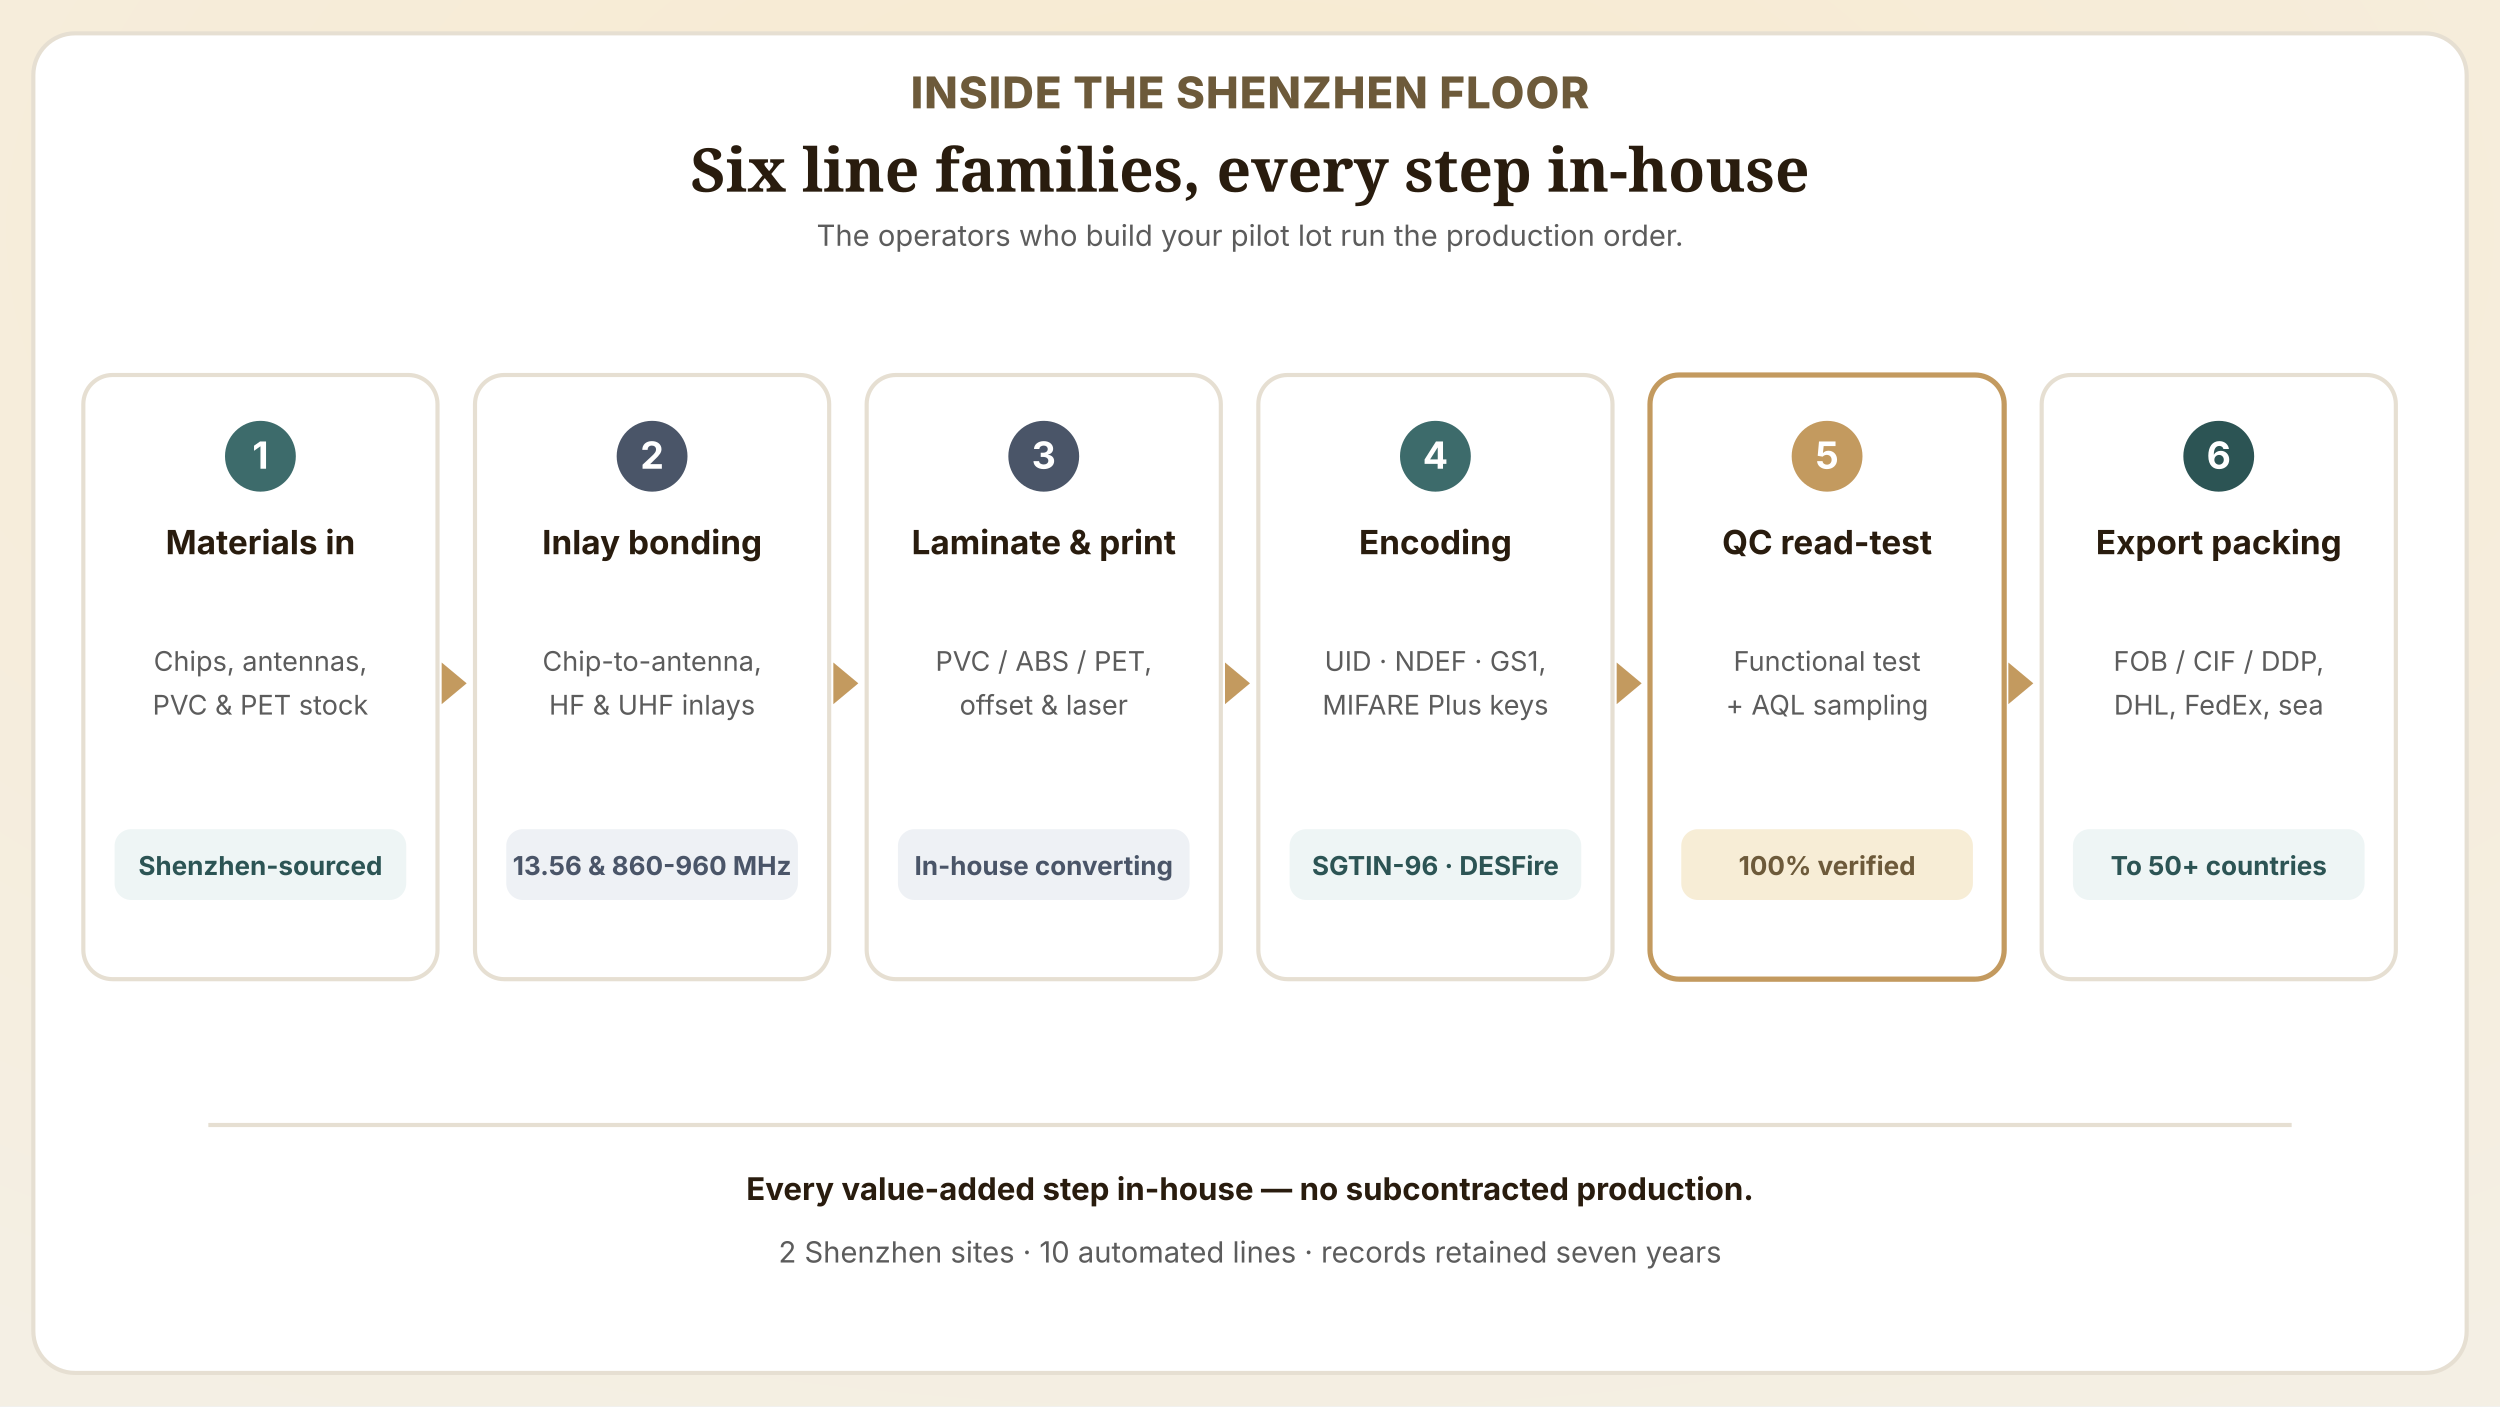
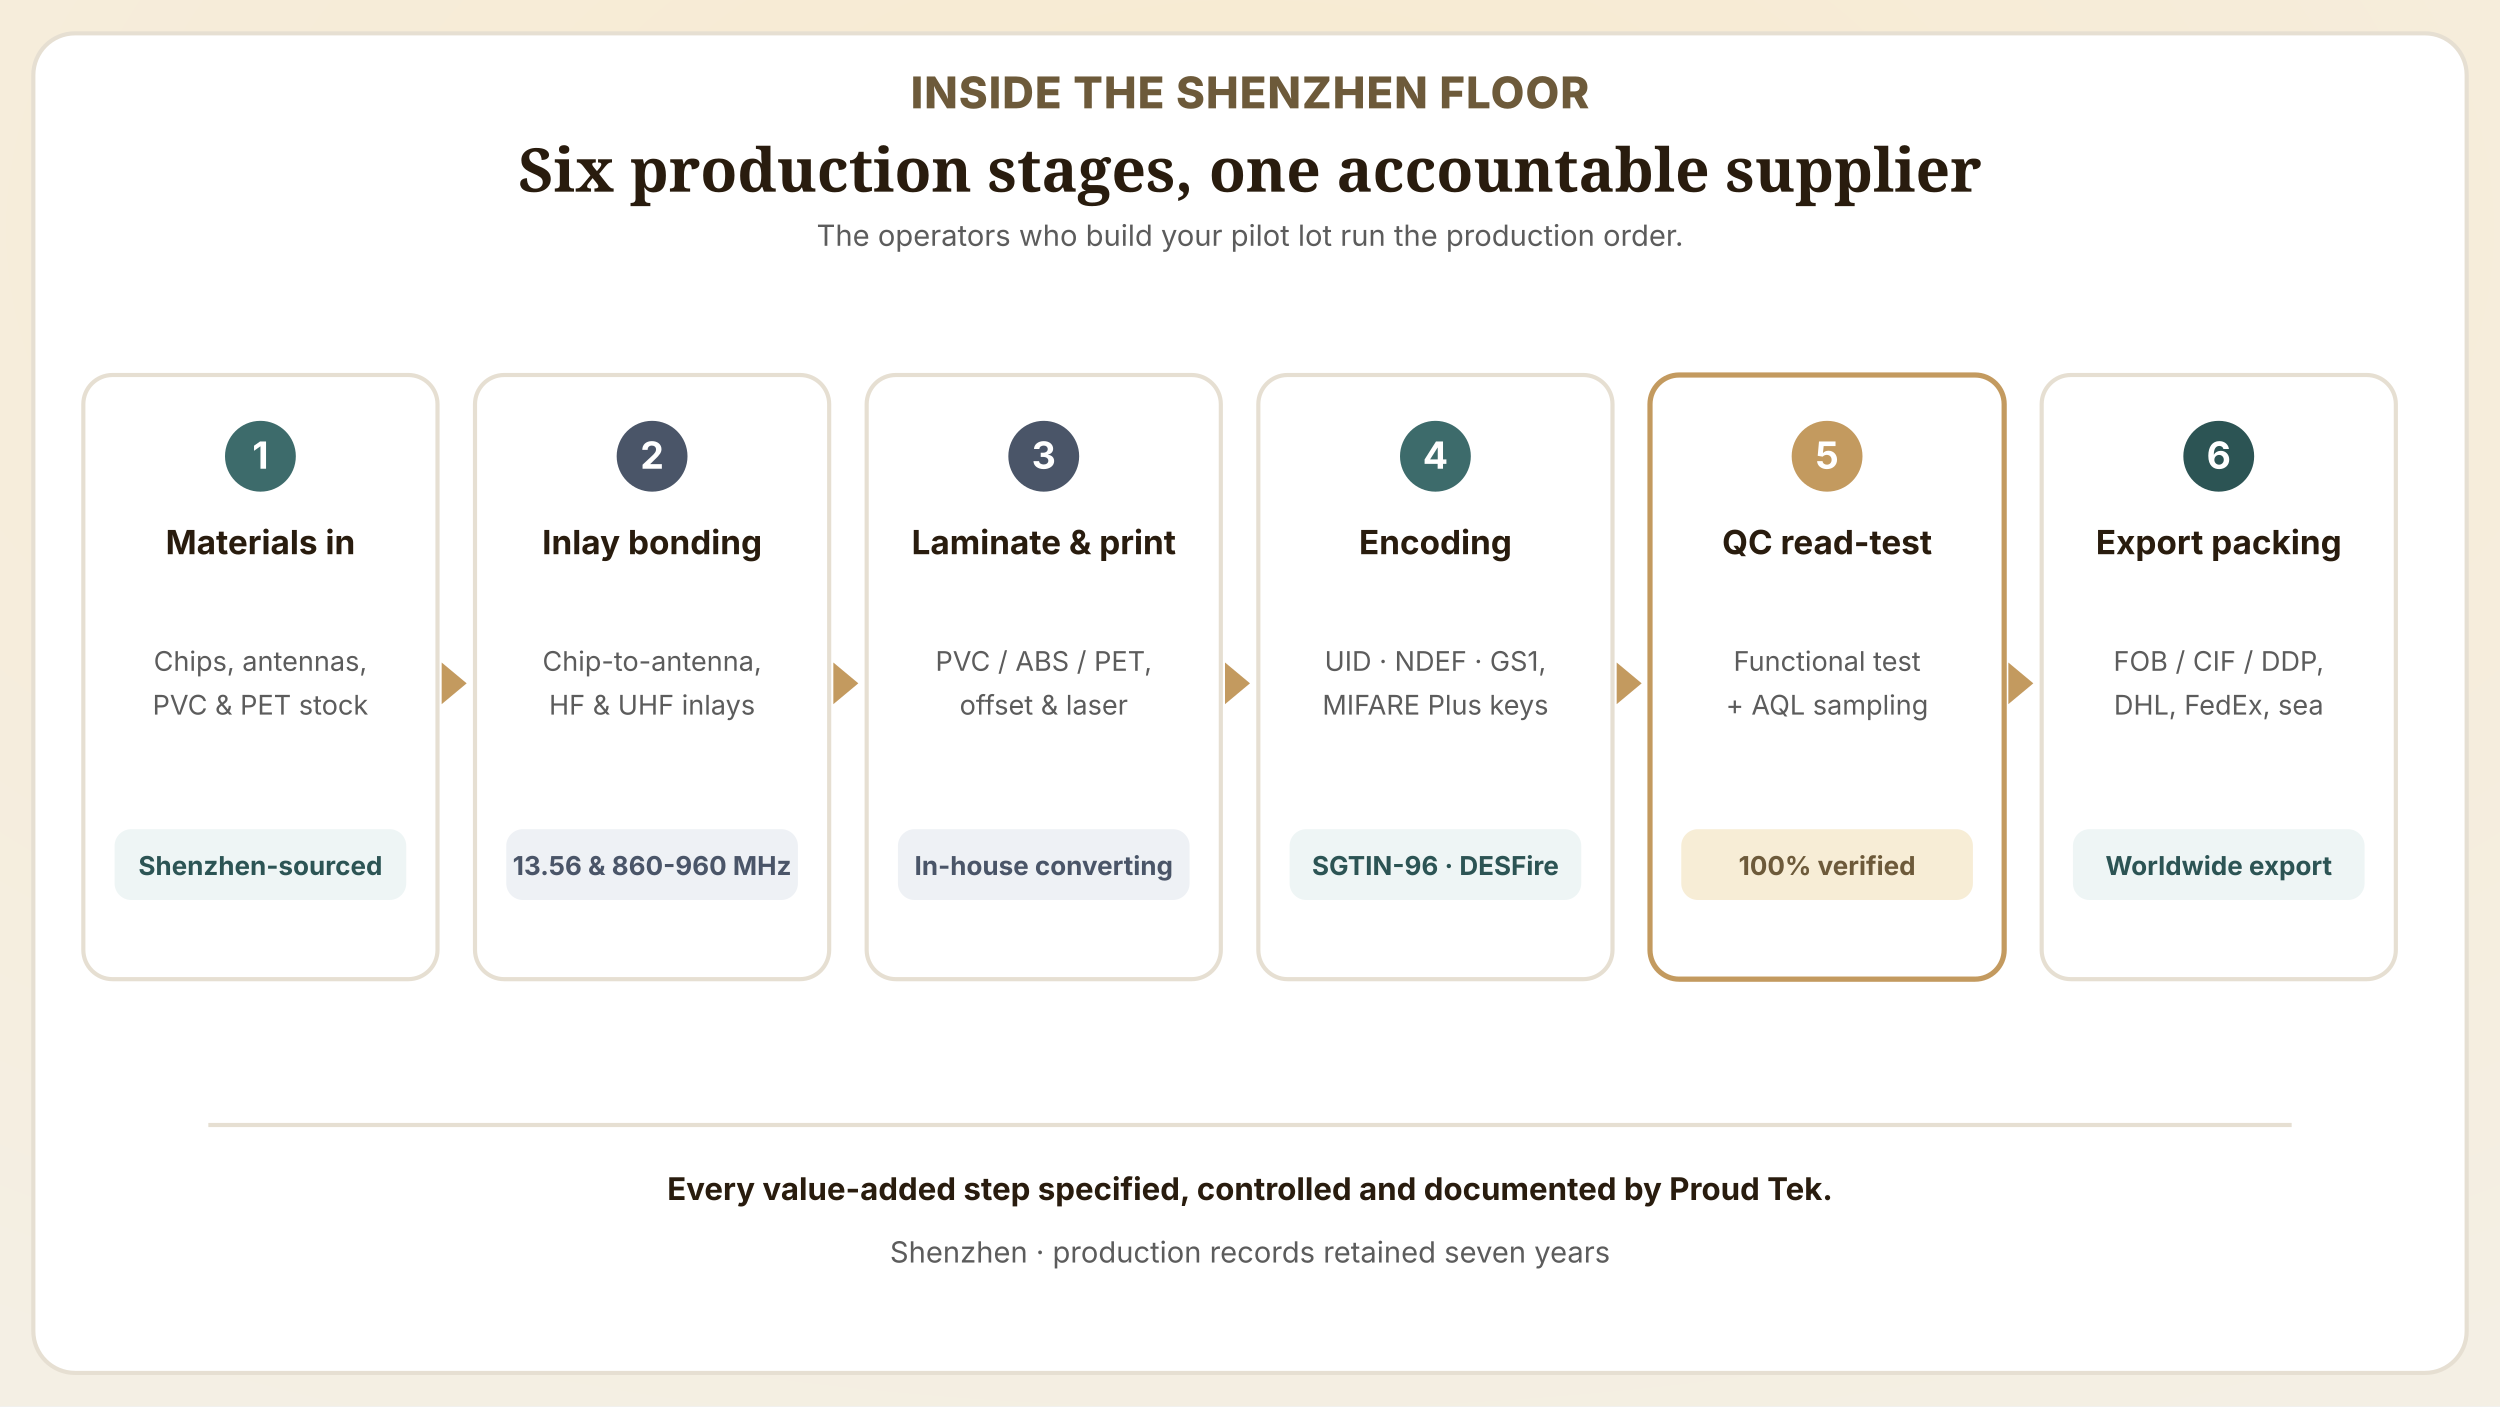
<svg xmlns="http://www.w3.org/2000/svg" viewBox="0 0 1200 675" role="img" aria-labelledby="t d" font-family="Inter, -apple-system, BlinkMacSystemFont, 'Segoe UI', Roboto, sans-serif">
  <defs>
    <radialGradient id="bg" cx="50%" cy="16%" r="94%">
      <stop offset="0%" stop-color="#f8ead0" />
      <stop offset="100%" stop-color="#f4efe4" />
    </radialGradient>
  </defs>
  <rect width="1200" height="675" fill="url(#bg)" />
  <rect x="16" y="16" width="1168" height="643" rx="20" fill="#ffffff" stroke="#e6dfd2" stroke-width="2" />
  <text x="600" y="52" text-anchor="middle" font-size="21" font-weight="800" letter-spacing="0.5" fill="#6d5a3a">INSIDE THE SHENZHEN FLOOR</text>
-   <text x="600" y="92" text-anchor="middle" font-size="29" font-weight="700" fill="#291c0e" font-family="Lora, Georgia, serif">Six line families, every step in-house</text>
+   <text x="600" y="92" text-anchor="middle" font-size="29" font-weight="700" fill="#291c0e" font-family="Lora, Georgia, serif">Six production stages, one accountable supplier</text>
  <text x="600" y="118" text-anchor="middle" font-size="14" fill="#5c5c5c">The operators who build your pilot lot run the production order.</text>
  <rect x="40" y="180" width="170" height="290" rx="14" fill="#ffffff" stroke="#e6dfd2" stroke-width="2" />
  <circle cx="125" cy="219" r="17" fill="#3d6b6b" />
  <text x="125" y="225" text-anchor="middle" font-size="18" font-weight="700" fill="#ffffff">1</text>
  <text x="125" y="266" text-anchor="middle" font-size="16" font-weight="700" fill="#291c0e">Materials in</text>
  <text x="125" y="322" text-anchor="middle" font-size="13" fill="#5c5c5c">Chips, antennas,</text>
  <text x="125" y="343" text-anchor="middle" font-size="13" fill="#5c5c5c">PVC &amp; PET stock</text>
  <rect x="55" y="398" width="140" height="34" rx="8" fill="#eef5f5" />
  <text x="125" y="420" text-anchor="middle" font-size="12.5" font-weight="700" fill="#2c5454">Shenzhen-sourced</text>
  <rect x="228" y="180" width="170" height="290" rx="14" fill="#ffffff" stroke="#e6dfd2" stroke-width="2" />
  <circle cx="313" cy="219" r="17" fill="#4a5568" />
  <text x="313" y="225" text-anchor="middle" font-size="18" font-weight="700" fill="#ffffff">2</text>
  <text x="313" y="266" text-anchor="middle" font-size="16" font-weight="700" fill="#291c0e">Inlay bonding</text>
  <text x="313" y="322" text-anchor="middle" font-size="13" fill="#5c5c5c">Chip-to-antenna,</text>
  <text x="313" y="343" text-anchor="middle" font-size="13" fill="#5c5c5c">HF &amp; UHF inlays</text>
  <rect x="243" y="398" width="140" height="34" rx="8" fill="#eef1f5" />
  <text x="313" y="420" text-anchor="middle" font-size="12.5" font-weight="700" fill="#4a5568">13.56 &amp; 860-960 MHz</text>
  <rect x="416" y="180" width="170" height="290" rx="14" fill="#ffffff" stroke="#e6dfd2" stroke-width="2" />
  <circle cx="501" cy="219" r="17" fill="#4a5568" />
  <text x="501" y="225" text-anchor="middle" font-size="18" font-weight="700" fill="#ffffff">3</text>
  <text x="501" y="266" text-anchor="middle" font-size="16" font-weight="700" fill="#291c0e">Laminate &amp; print</text>
  <text x="501" y="322" text-anchor="middle" font-size="13" fill="#5c5c5c">PVC / ABS / PET,</text>
  <text x="501" y="343" text-anchor="middle" font-size="13" fill="#5c5c5c">offset &amp; laser</text>
  <rect x="431" y="398" width="140" height="34" rx="8" fill="#eef1f5" />
  <text x="501" y="420" text-anchor="middle" font-size="12.5" font-weight="700" fill="#4a5568">In-house converting</text>
  <rect x="604" y="180" width="170" height="290" rx="14" fill="#ffffff" stroke="#e6dfd2" stroke-width="2" />
  <circle cx="689" cy="219" r="17" fill="#3d6b6b" />
  <text x="689" y="225" text-anchor="middle" font-size="18" font-weight="700" fill="#ffffff">4</text>
  <text x="689" y="266" text-anchor="middle" font-size="16" font-weight="700" fill="#291c0e">Encoding</text>
  <text x="689" y="322" text-anchor="middle" font-size="13" fill="#5c5c5c">UID · NDEF · GS1,</text>
  <text x="689" y="343" text-anchor="middle" font-size="13" fill="#5c5c5c">MIFARE Plus keys</text>
  <rect x="619" y="398" width="140" height="34" rx="8" fill="#eef5f5" />
  <text x="689" y="420" text-anchor="middle" font-size="12.5" font-weight="700" fill="#2c5454">SGTIN-96 · DESFire</text>
  <rect x="792" y="180" width="170" height="290" rx="14" fill="#ffffff" stroke="#c39a5f" stroke-width="2.5" />
  <circle cx="877" cy="219" r="17" fill="#c39a5f" />
  <text x="877" y="225" text-anchor="middle" font-size="18" font-weight="700" fill="#ffffff">5</text>
  <text x="877" y="266" text-anchor="middle" font-size="16" font-weight="700" fill="#291c0e">QC read-test</text>
  <text x="877" y="322" text-anchor="middle" font-size="13" fill="#5c5c5c">Functional test</text>
  <text x="877" y="343" text-anchor="middle" font-size="13" fill="#5c5c5c">+ AQL sampling</text>
  <rect x="807" y="398" width="140" height="34" rx="8" fill="#f7edd6" />
  <text x="877" y="420" text-anchor="middle" font-size="12.5" font-weight="700" fill="#6d5a3a">100% verified</text>
  <rect x="980" y="180" width="170" height="290" rx="14" fill="#ffffff" stroke="#e6dfd2" stroke-width="2" />
  <circle cx="1065" cy="219" r="17" fill="#2c5454" />
  <text x="1065" y="225" text-anchor="middle" font-size="18" font-weight="700" fill="#ffffff">6</text>
  <text x="1065" y="266" text-anchor="middle" font-size="16" font-weight="700" fill="#291c0e">Export packing</text>
  <text x="1065" y="322" text-anchor="middle" font-size="13" fill="#5c5c5c">FOB / CIF / DDP,</text>
  <text x="1065" y="343" text-anchor="middle" font-size="13" fill="#5c5c5c">DHL, FedEx, sea</text>
  <rect x="995" y="398" width="140" height="34" rx="8" fill="#eef5f5" />
-   <text x="1065" y="420" text-anchor="middle" font-size="12.5" font-weight="700" fill="#2c5454">To 50+ countries</text>
+   <text x="1065" y="420" text-anchor="middle" font-size="12.5" font-weight="700" fill="#2c5454">Worldwide export</text>
  <polygon points="212,318 224,328 212,338" fill="#c39a5f" />
  <polygon points="400,318 412,328 400,338" fill="#c39a5f" />
  <polygon points="588,318 600,328 588,338" fill="#c39a5f" />
  <polygon points="776,318 788,328 776,338" fill="#c39a5f" />
  <polygon points="964,318 976,328 964,338" fill="#c39a5f" />
  <line x1="100" y1="540" x2="1100" y2="540" stroke="#e6dfd2" stroke-width="2" />
-   <text x="600" y="576" text-anchor="middle" font-size="15" font-weight="700" fill="#291c0e">Every value-added step in-house — no subcontracted production.</text>
-   <text x="600" y="606" text-anchor="middle" font-size="14" fill="#5c5c5c">2 Shenzhen sites · 10 automated lines · records retained seven years</text>
+   <text x="600" y="576" text-anchor="middle" font-size="15" font-weight="700" fill="#291c0e">Every value-added step specified, controlled and documented by Proud Tek.</text>
+   <text x="600" y="606" text-anchor="middle" font-size="14" fill="#5c5c5c">Shenzhen · production records retained seven years</text>
</svg>
